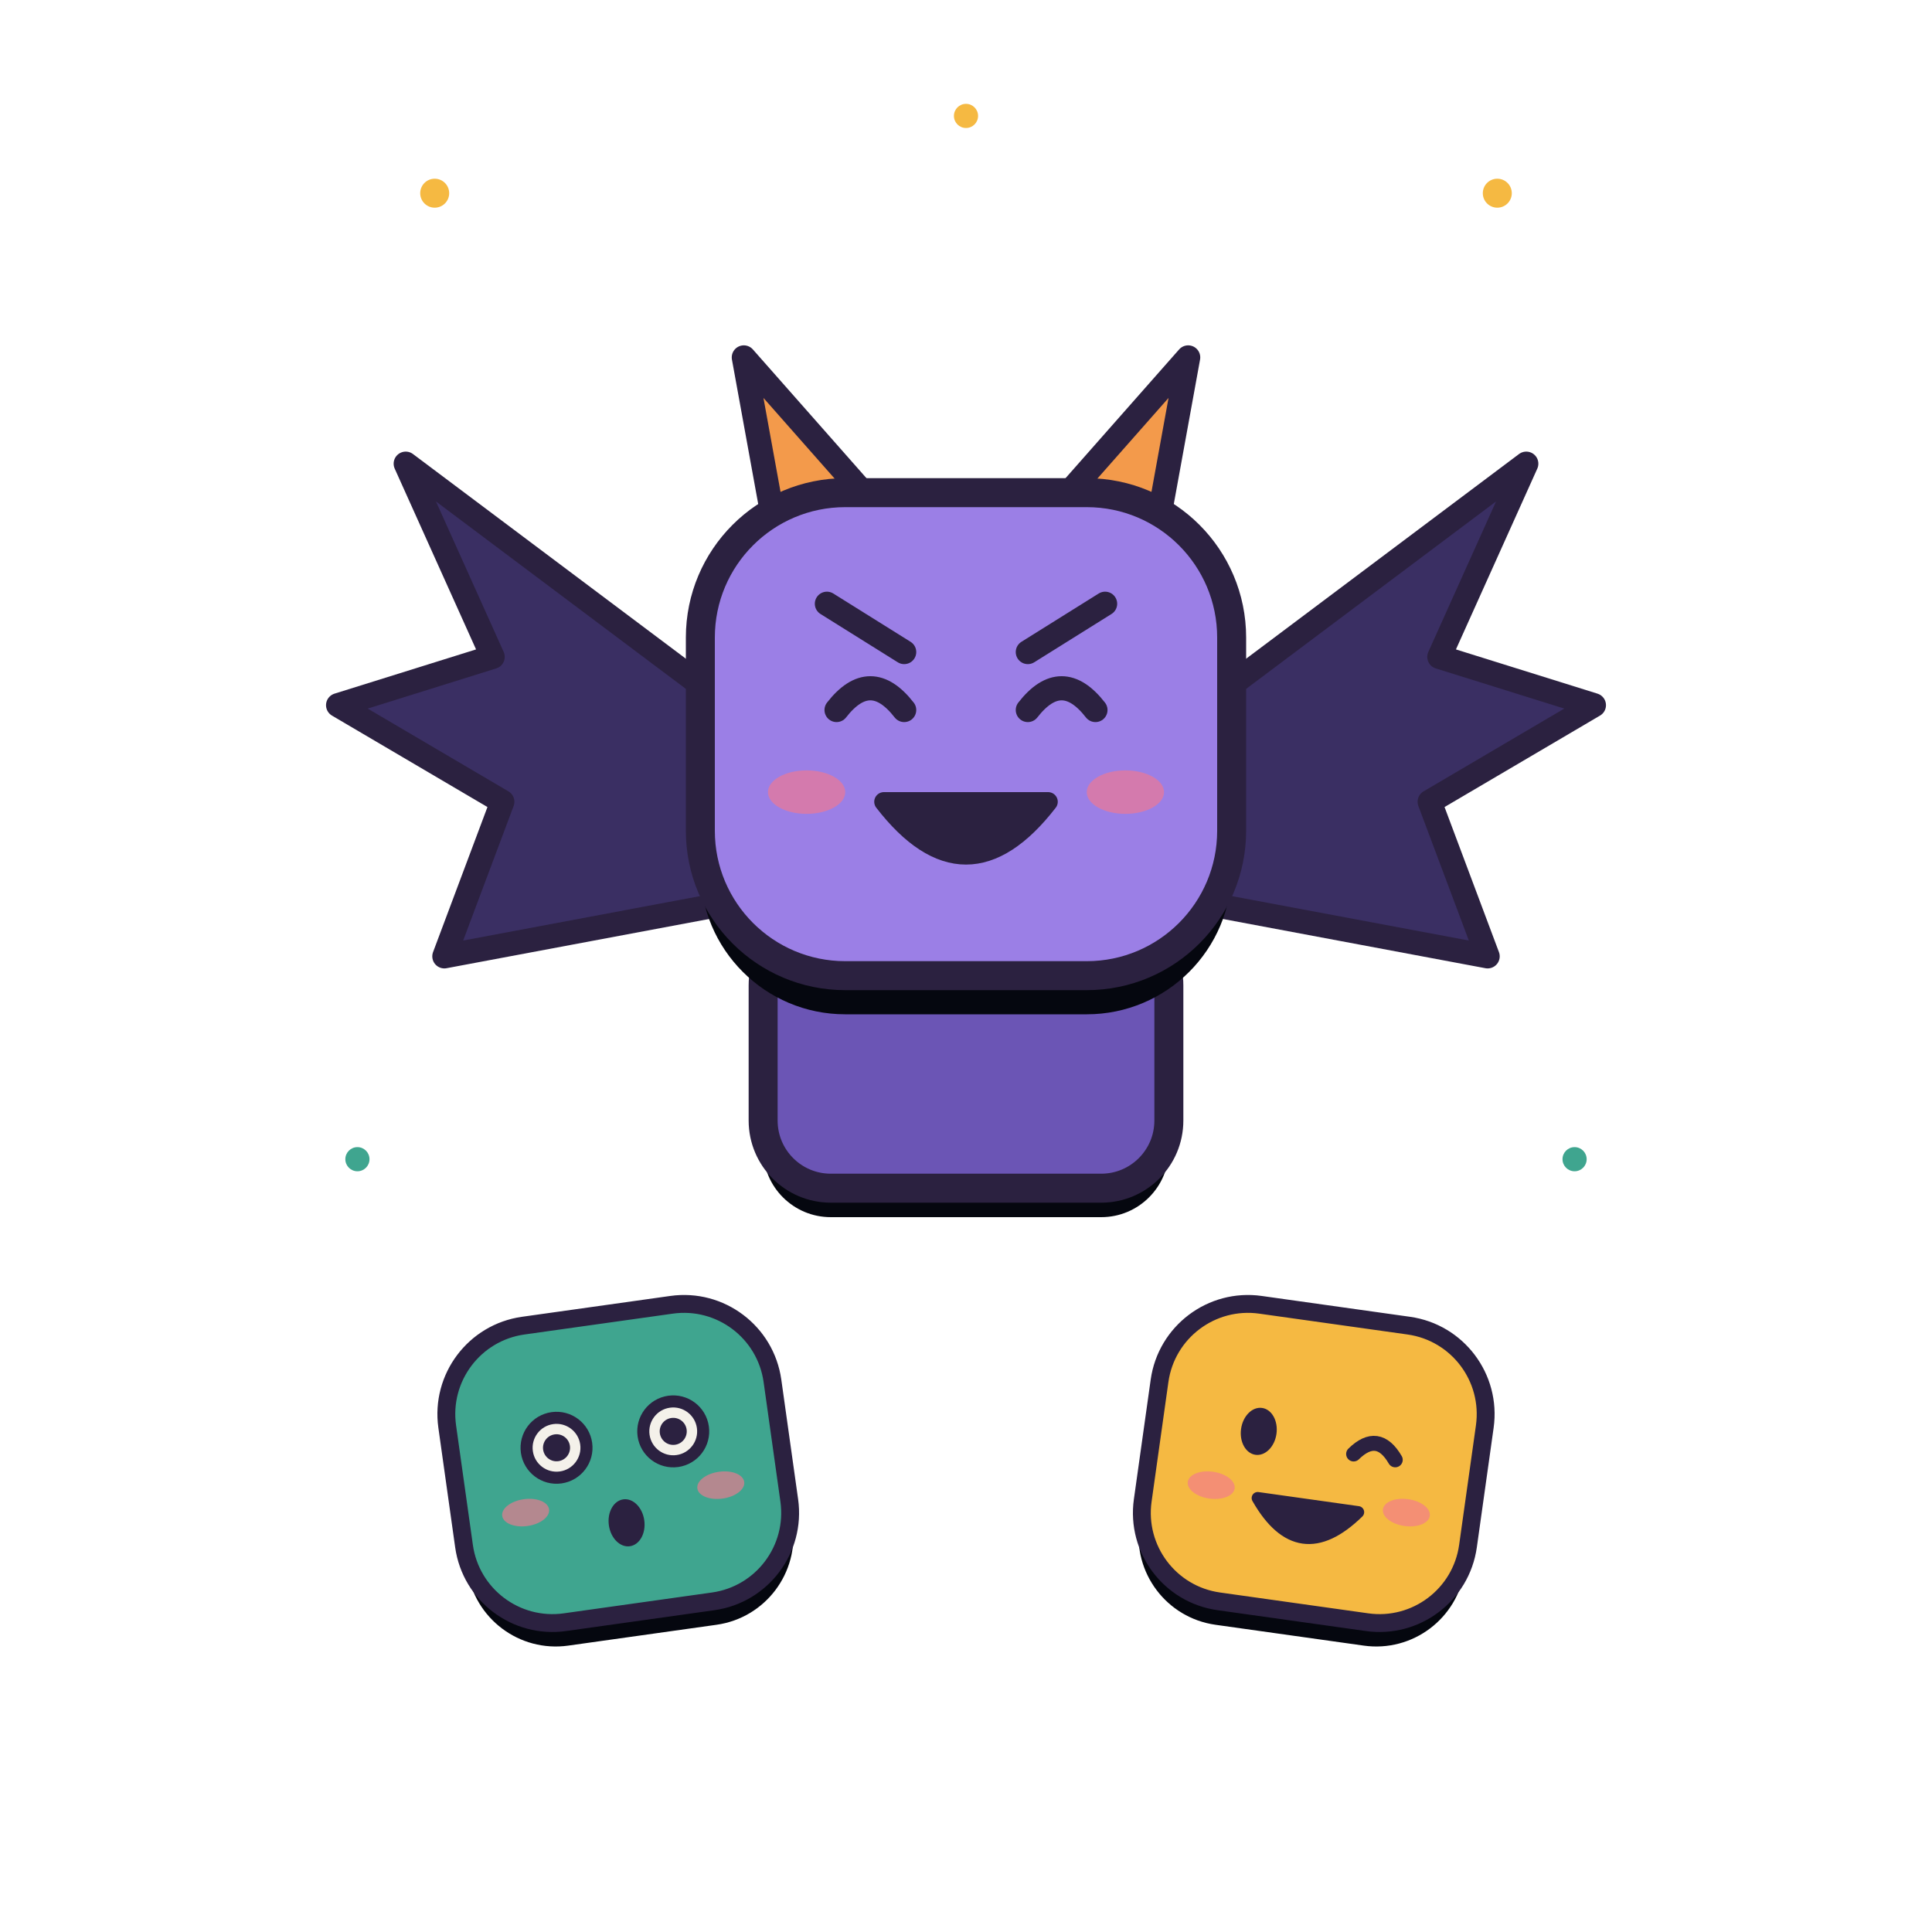
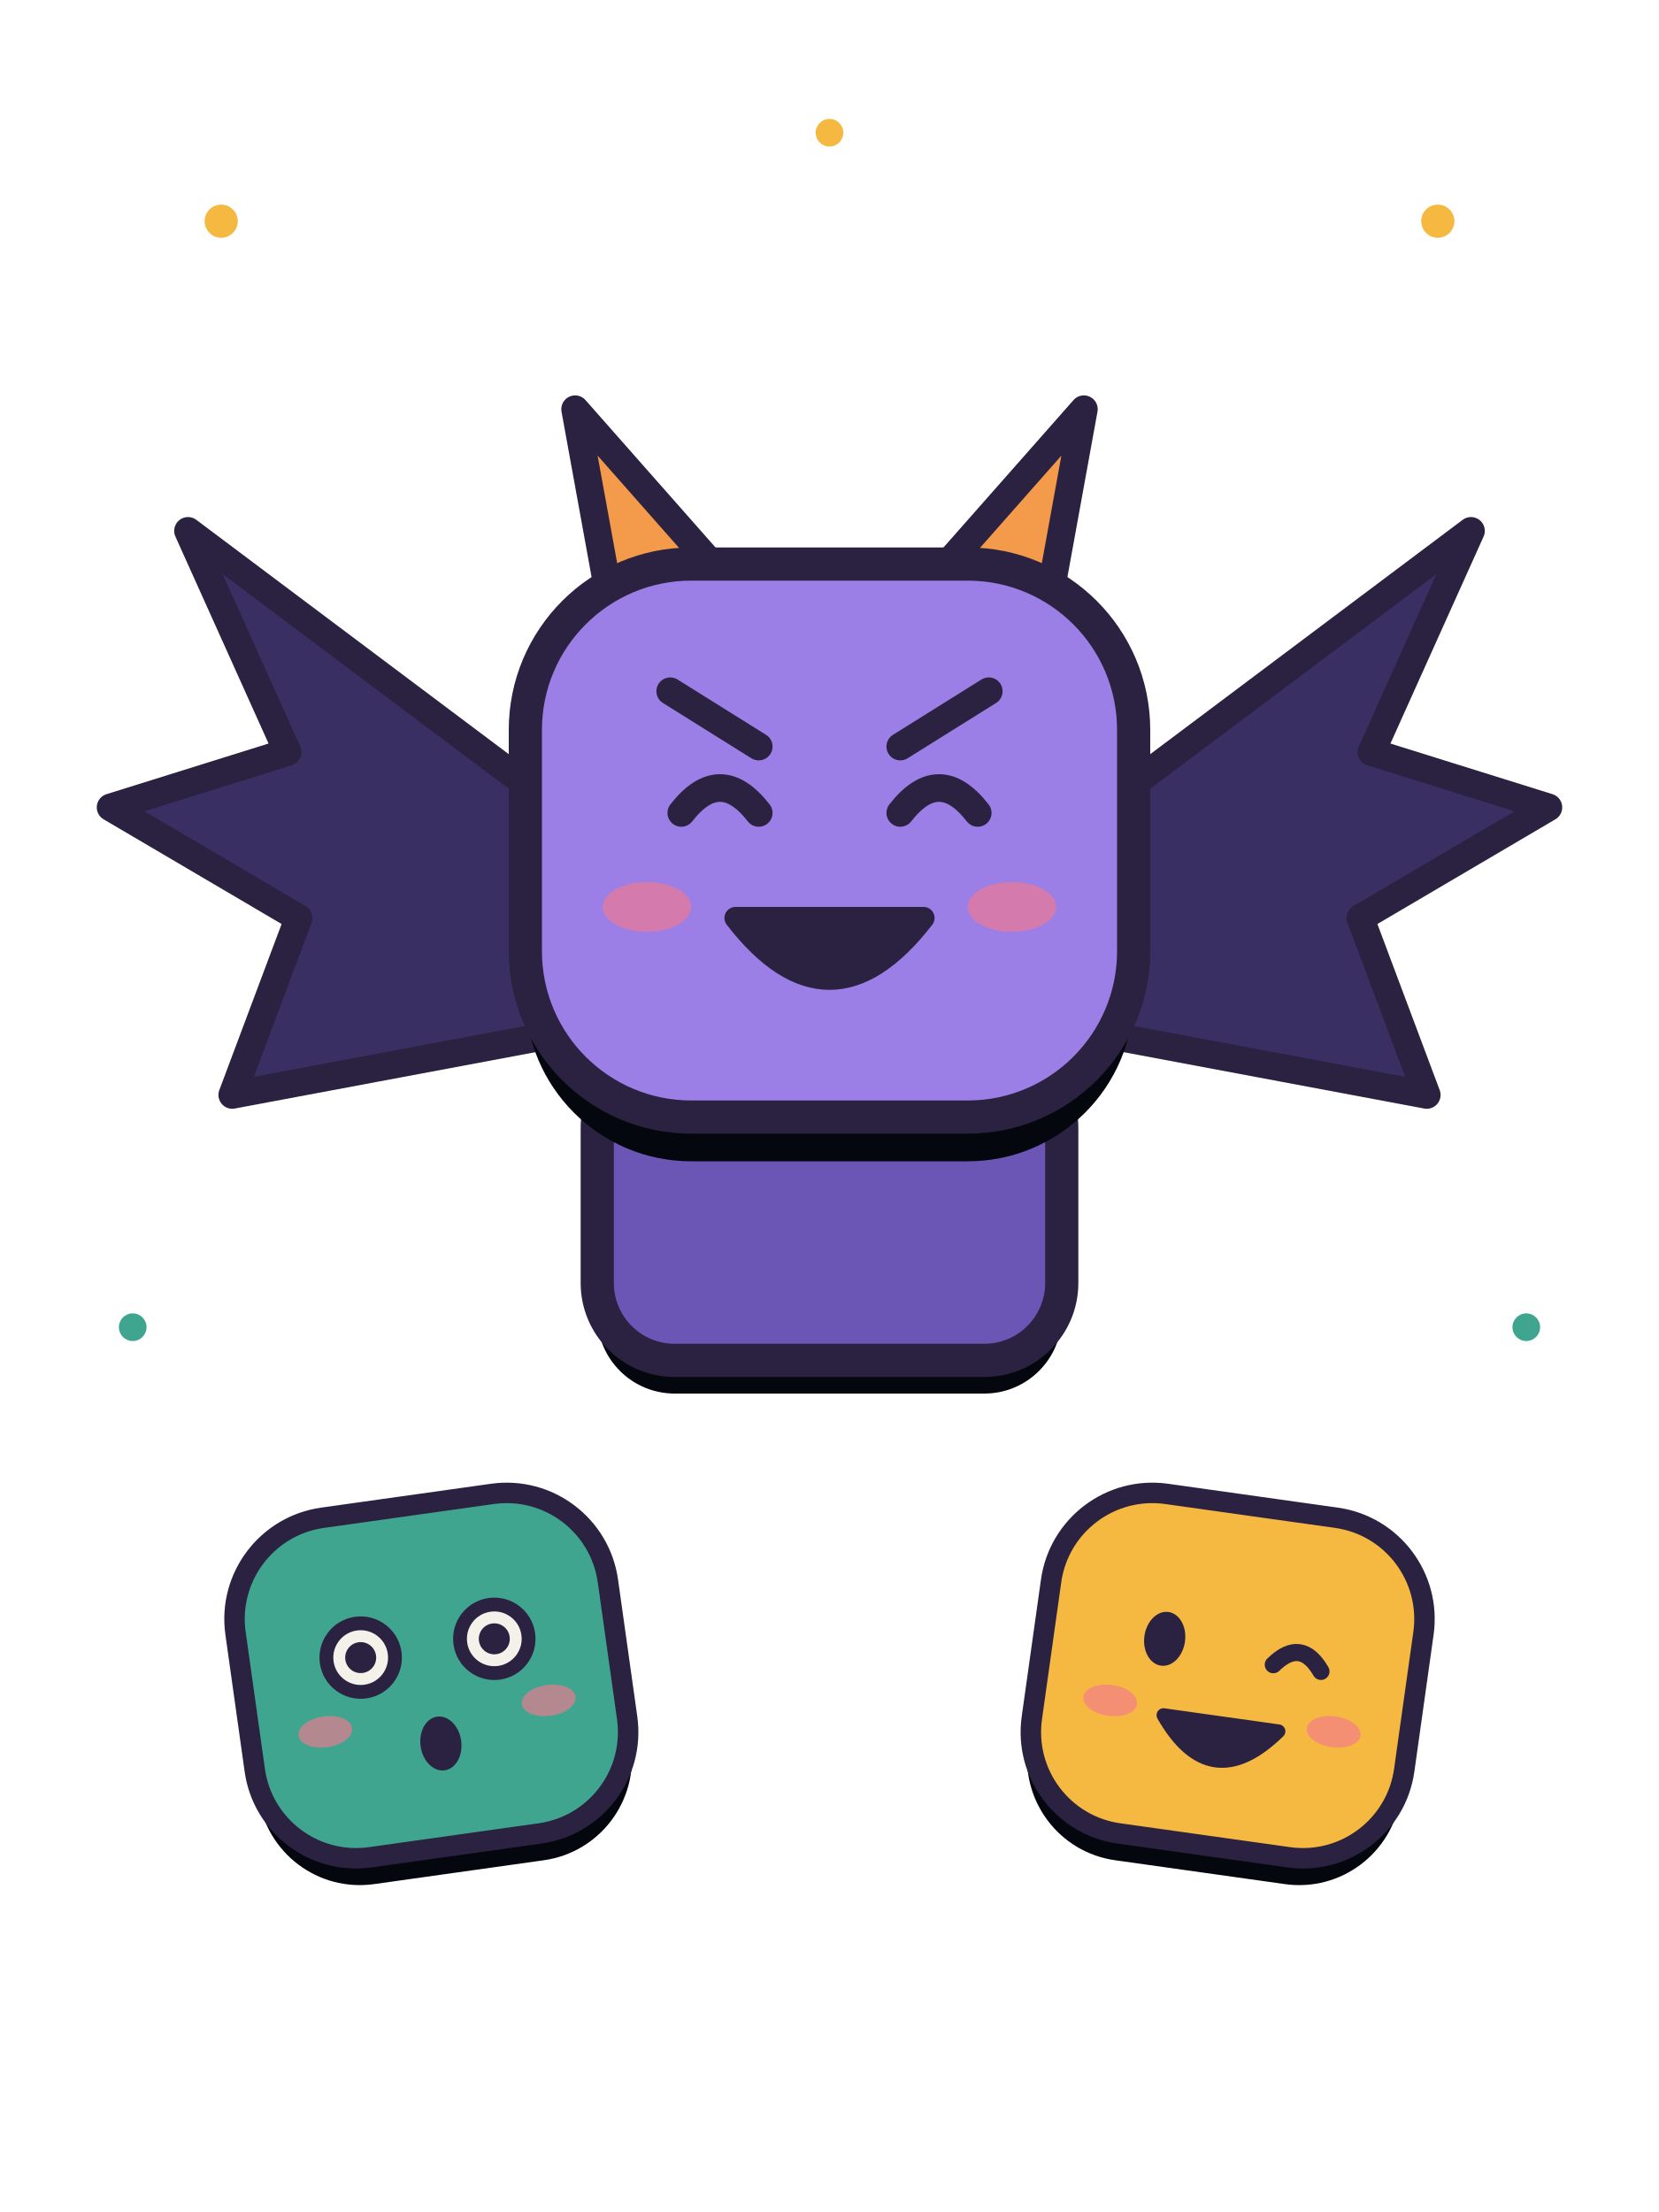
- <svg xmlns="http://www.w3.org/2000/svg" viewBox="-50 0 400 400" width="400" height="400">
+ <svg xmlns="http://www.w3.org/2000/svg" viewBox="0 0 300 400" width="300" height="400">
  <circle cx="40" cy="40" r="3" fill="#f5b942" />
  <circle cx="260" cy="40" r="3" fill="#f5b942" />
  <circle cx="24" cy="240" r="2.5" fill="#3fa58f" />
  <circle cx="276" cy="240" r="2.5" fill="#3fa58f" />
  <circle cx="150" cy="24" r="2.5" fill="#f5b942" />
  <path d="M106 150 L34 96 L52 136 L20 146 L54 166 L42 198 L106 186 Z" fill="#3a2f63" stroke="#2b2140" stroke-width="5" stroke-linejoin="round" />
  <path d="M194 150 L266 96 L248 136 L280 146 L246 166 L258 198 L194 186 Z" fill="#3a2f63" stroke="#2b2140" stroke-width="5" stroke-linejoin="round" />
  <rect x="108" y="196" width="84" height="56" rx="14" fill="#05070f" />
  <rect x="108" y="190" width="84" height="56" rx="14" fill="#6b55b5" stroke="#2b2140" stroke-width="6" />
  <path d="M112 118 L104 74 L134 108 Z" fill="#f39a4b" stroke="#2b2140" stroke-width="5" stroke-linejoin="round" />
  <path d="M188 118 L196 74 L166 108 Z" fill="#f39a4b" stroke="#2b2140" stroke-width="5" stroke-linejoin="round" />
  <rect x="95" y="110" width="110" height="100" rx="30" fill="#05070f" />
  <rect x="95" y="102" width="110" height="100" rx="30" fill="#9b7fe6" stroke="#2b2140" stroke-width="6" />
  <path d="M123.2 147 q7 -9 14 0" fill="none" stroke="#2b2140" stroke-width="5" stroke-linecap="round" />
  <path d="M162.8 147 q7 -9 14 0" fill="none" stroke="#2b2140" stroke-width="5" stroke-linecap="round" />
  <line x1="121.2" y1="125" x2="137.2" y2="135" stroke="#2b2140" stroke-width="5" stroke-linecap="round" />
  <line x1="178.8" y1="125" x2="162.8" y2="135" stroke="#2b2140" stroke-width="5" stroke-linecap="round" />
  <path d="M133 166 Q150 188 167 166 Z" fill="#2b2140" stroke="#2b2140" stroke-width="4" stroke-linejoin="round" />
  <ellipse cx="117" cy="164" rx="8" ry="4.5" fill="#f2788f" opacity="0.65" />
  <ellipse cx="183" cy="164" rx="8" ry="4.5" fill="#f2788f" opacity="0.65" />
  <g transform="rotate(-8 78 303)">
    <rect x="44" y="276.9" width="68" height="62" rx="18.5" fill="#05070f" />
    <rect x="44" y="272" width="68" height="62" rx="18.5" fill="#3fa58f" stroke="#2b2140" stroke-width="3.7" />
    <circle cx="65.8" cy="298" r="6.2" fill="#f4f1ea" stroke="#2b2140" stroke-width="2.5" />
    <circle cx="65.8" cy="298" r="2.8" fill="#2b2140" />
    <circle cx="90.2" cy="298" r="6.2" fill="#f4f1ea" stroke="#2b2140" stroke-width="2.5" />
    <circle cx="90.2" cy="298" r="2.8" fill="#2b2140" />
    <ellipse cx="78" cy="315.4" rx="3.7" ry="4.9" fill="#2b2140" />
    <ellipse cx="57.6" cy="310.4" rx="4.9" ry="2.8" fill="#f2788f" opacity="0.65" />
    <ellipse cx="98.4" cy="310.4" rx="4.9" ry="2.8" fill="#f2788f" opacity="0.65" />
  </g>
  <g transform="rotate(8 222 303)">
    <rect x="188" y="276.9" width="68" height="62" rx="18.5" fill="#05070f" />
    <rect x="188" y="272" width="68" height="62" rx="18.5" fill="#f5b942" stroke="#2b2140" stroke-width="3.7" />
    <ellipse cx="209.8" cy="298" rx="3.7" ry="4.9" fill="#2b2140" />
    <path d="M229.9 299.9 q4.3 -5.6 8.7 0" fill="none" stroke="#2b2140" stroke-width="3.1" stroke-linecap="round" />
    <path d="M211.5 311.7 Q222 325.3 232.5 311.7 Z" fill="#2b2140" stroke="#2b2140" stroke-width="2.5" stroke-linejoin="round" />
    <ellipse cx="201.6" cy="310.4" rx="4.9" ry="2.8" fill="#f2788f" opacity="0.65" />
    <ellipse cx="242.4" cy="310.4" rx="4.9" ry="2.8" fill="#f2788f" opacity="0.65" />
  </g>
</svg>
